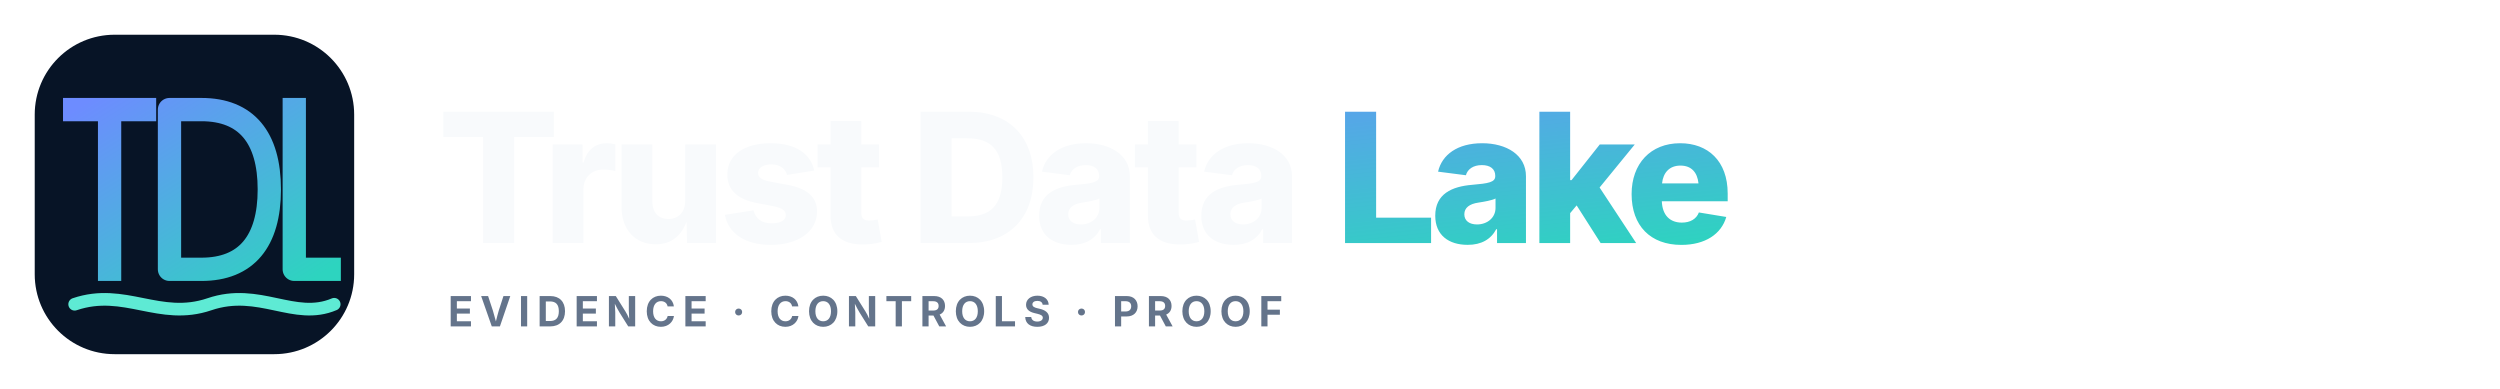
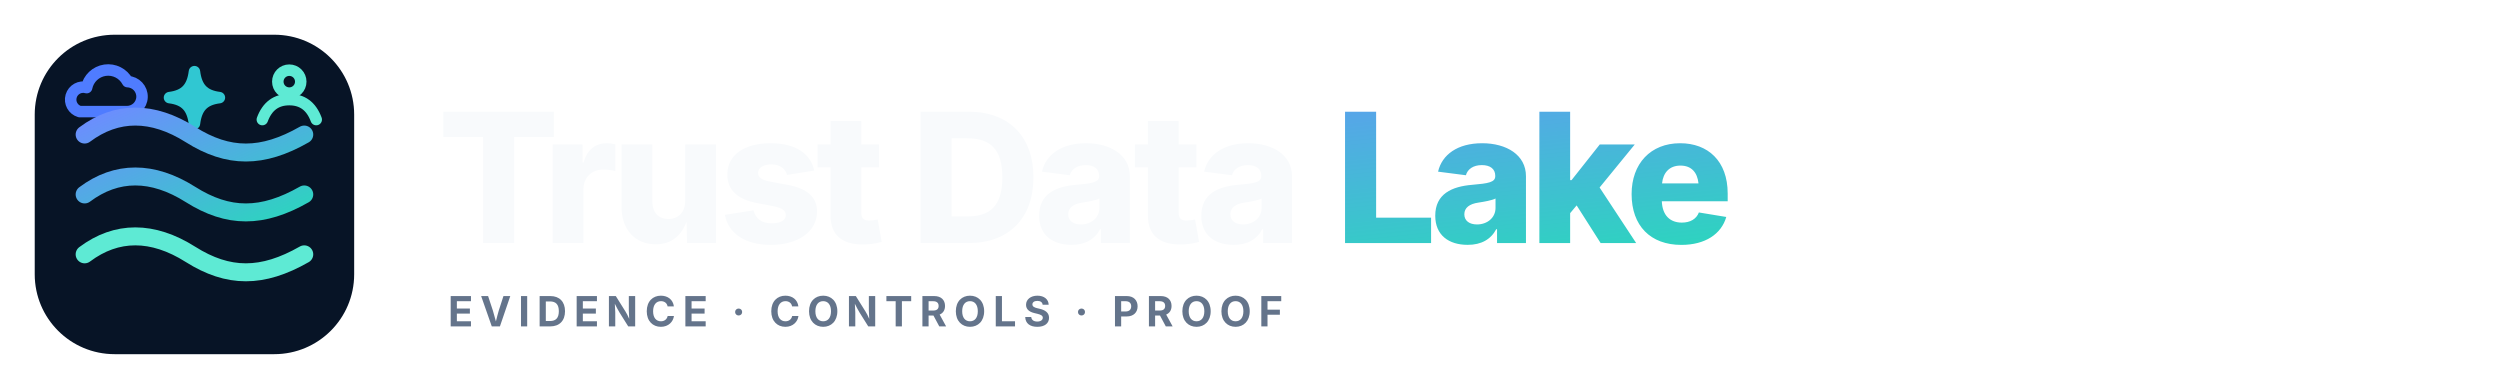
<svg xmlns="http://www.w3.org/2000/svg" width="720" height="112" viewBox="0 0 720 112" role="img" aria-labelledby="title desc">
  <defs>
    <linearGradient id="brand" x1="0" y1="0" x2="1" y2="1">
      <stop stop-color="#6d8cff" />
      <stop offset="1" stop-color="#2dd4bf" />
    </linearGradient>
    <symbol id="mark" viewBox="0 0 48 48">
      <rect width="48" height="48" rx="12" fill="#071426" />
-       <path d="M6 11.25h10.5M11.25 11.25v24M20.25 11.25v24h4.8c6.75 0 10.2-4.2 10.2-12s-3.45-12-10.2-12h-4.8ZM39 11.25v24h5.25" fill="none" stroke="url(#brand)" stroke-width="3.5" stroke-linecap="square" stroke-linejoin="round" />
-       <path d="M6 40.5c7.5-2.55 12.75 2.55 20.25 0s12.75 2.55 18.75 0" fill="none" stroke="#5eead4" stroke-width="1.9" stroke-linecap="round" />
+       <g fill="none" stroke-width="1.725" stroke-linecap="round" stroke-linejoin="round">
+         <path d="M6.75 11.55h7.05a2.25 2.25 0 0 0 .15-4.5 3.3 3.3 0 0 0-6.15.9 1.875 1.875 0 0 0-1.05 3.6" stroke="#4f7cff" />
+         <path d="M24 5.55c.3 2.4 1.35 3.6 3.75 3.9-2.4.3-3.45 1.5-3.75 3.9-.3-2.4-1.35-3.6-3.75-3.9 2.4-.3 3.45-1.5 3.75-3.9Z" fill="#30c7d2" stroke="#30c7d2" />
+         <circle cx="38.25" cy="7.05" r="1.725" stroke="#5eead4" />
+         <path d="M34.2 12.75c.75-2.025 2.1-3 4.05-3s3.3.975 4.05 3" stroke="#5eead4" />
+       </g>
+       <path d="M7.5 15c4.8-3.6 10.2-3.6 15.9 0s10.8 3.6 17.1 0M7.5 24c4.8-3.6 10.2-3.6 15.9 0s10.8 3.6 17.1 0" fill="none" stroke="url(#brand)" stroke-width="2.7" stroke-linecap="round" />
+       <path d="M7.5 33c4.8-3.6 10.2-3.6 15.9 0s10.8 3.6 17.1 0" fill="none" stroke="#5eead4" stroke-width="2.7" stroke-linecap="round" />
    </symbol>
  </defs>
  <g font-family="Inter, ui-sans-serif, system-ui, -apple-system, BlinkMacSystemFont, 'Segoe UI', sans-serif">
    <use x="10" y="10" width="92" height="92" href="#mark" />
    <text x="126" y="70" font-size="52" font-weight="840" letter-spacing="-2" fill="#f8fafc">Trust Data <tspan fill="url(#brand)">Lake</tspan>
    </text>
    <text x="129" y="94" font-size="12" font-weight="720" letter-spacing="2" fill="#64748b">EVIDENCE · CONTROLS · PROOF</text>
  </g>
</svg>
